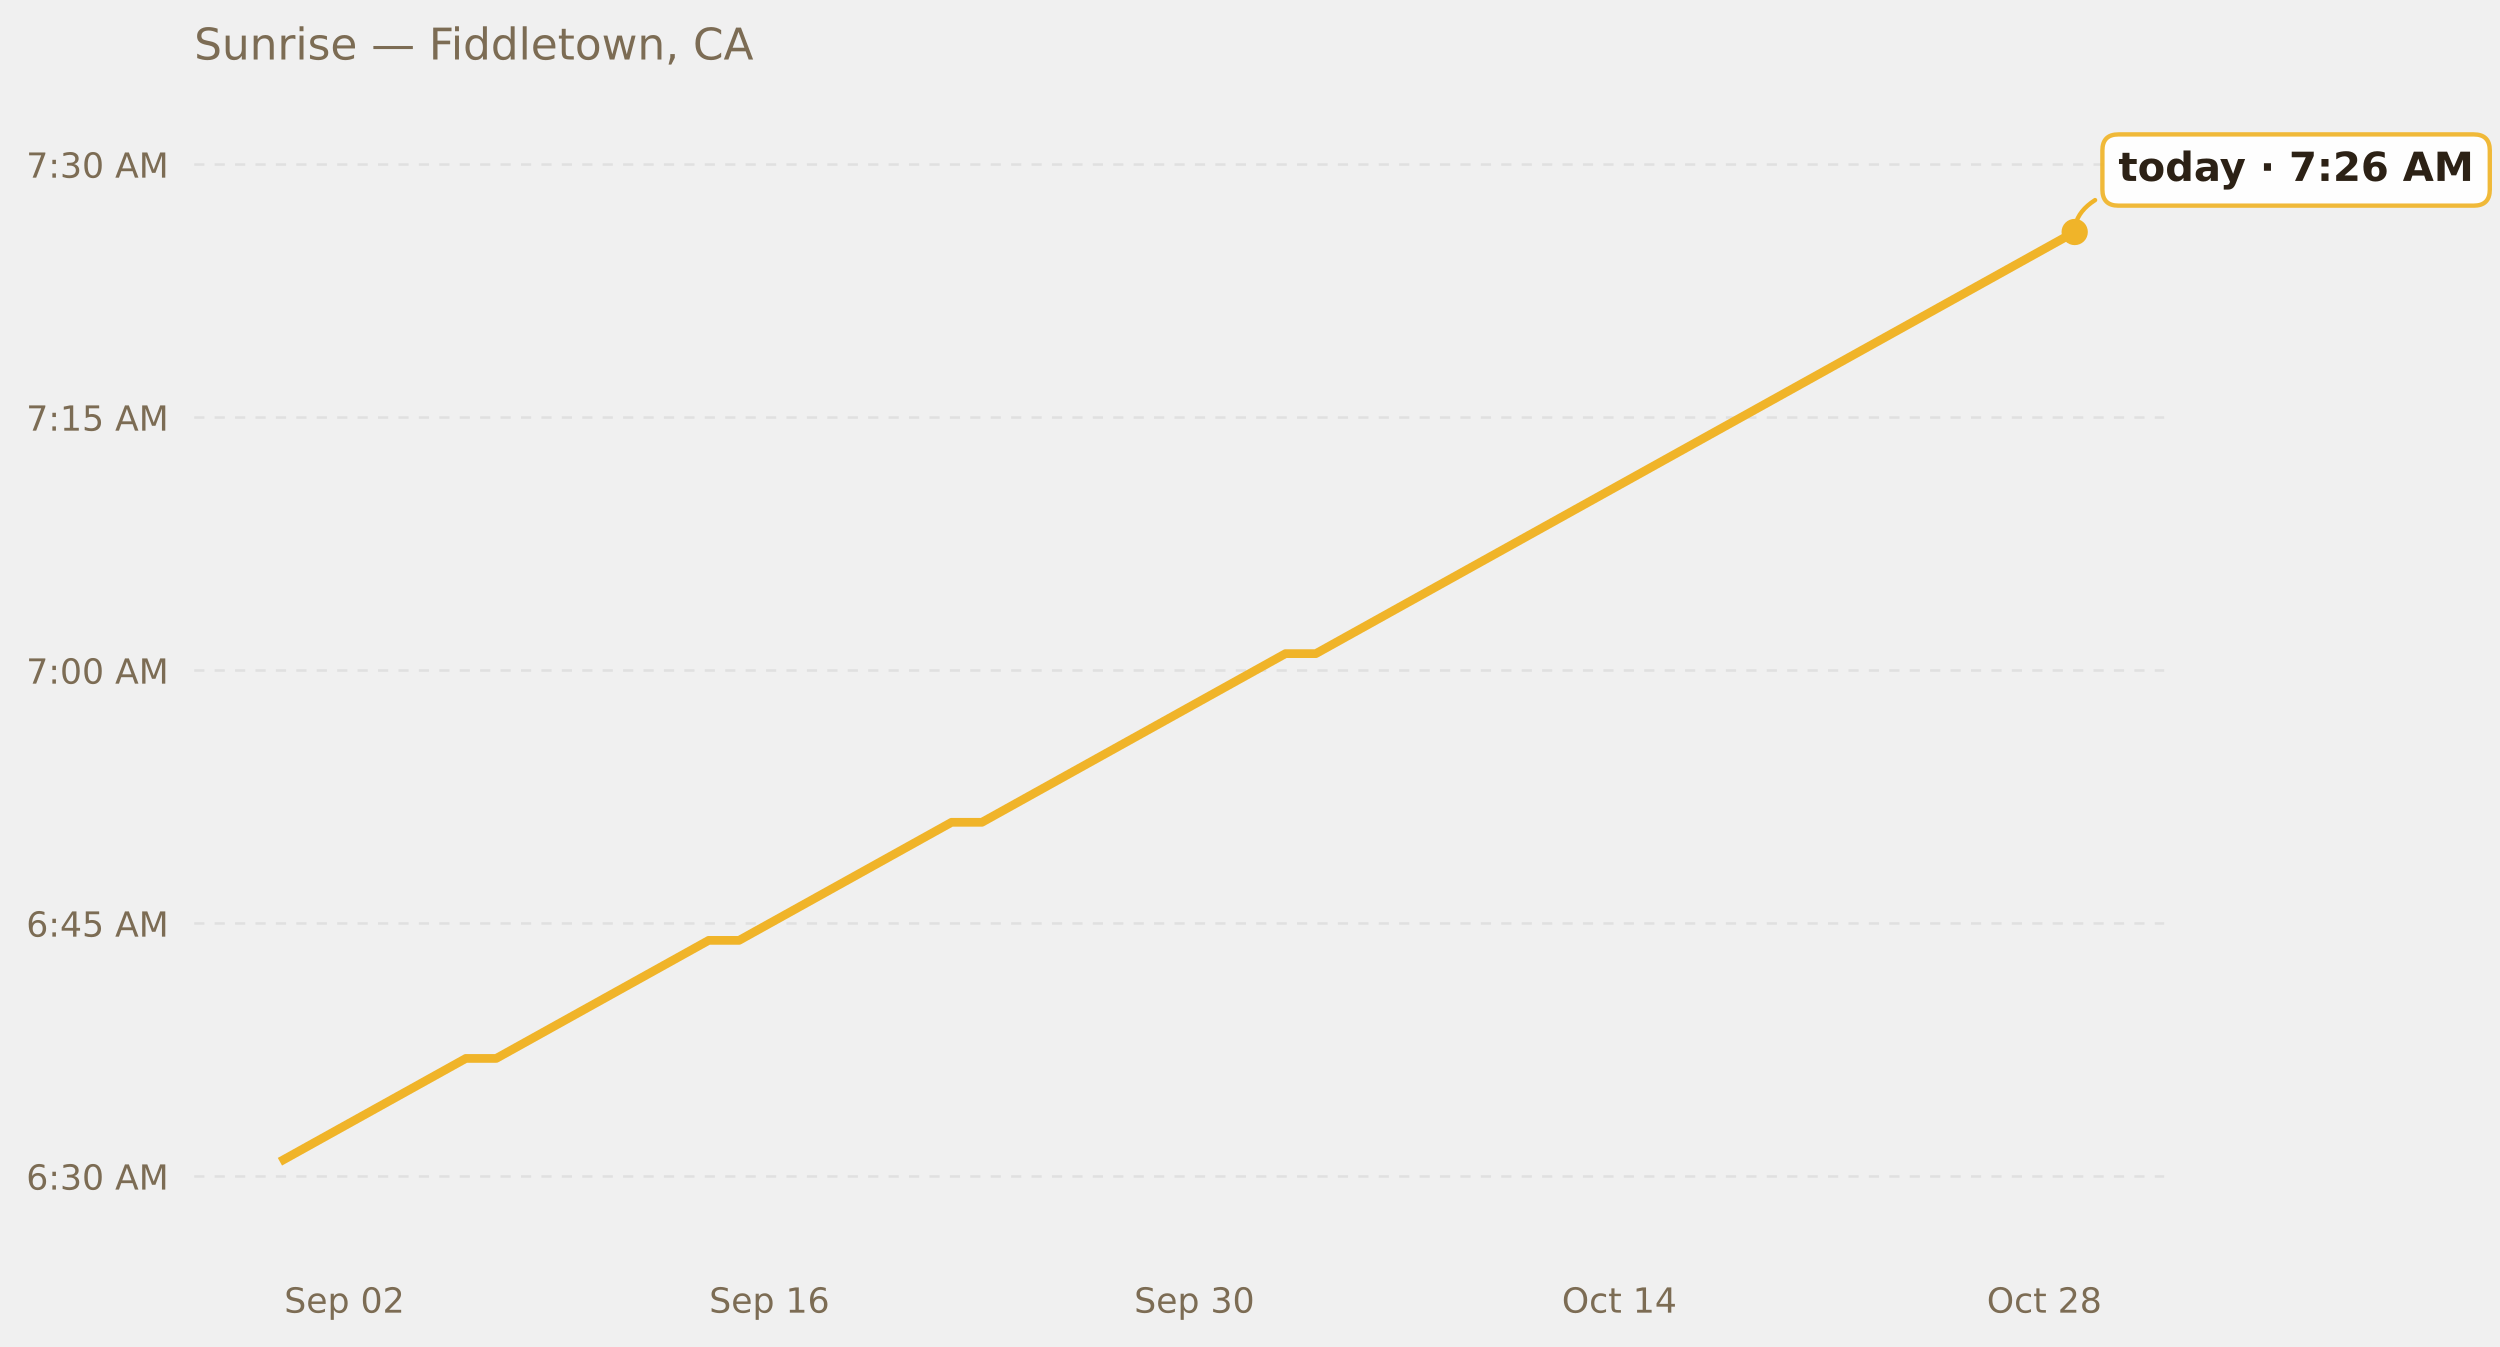
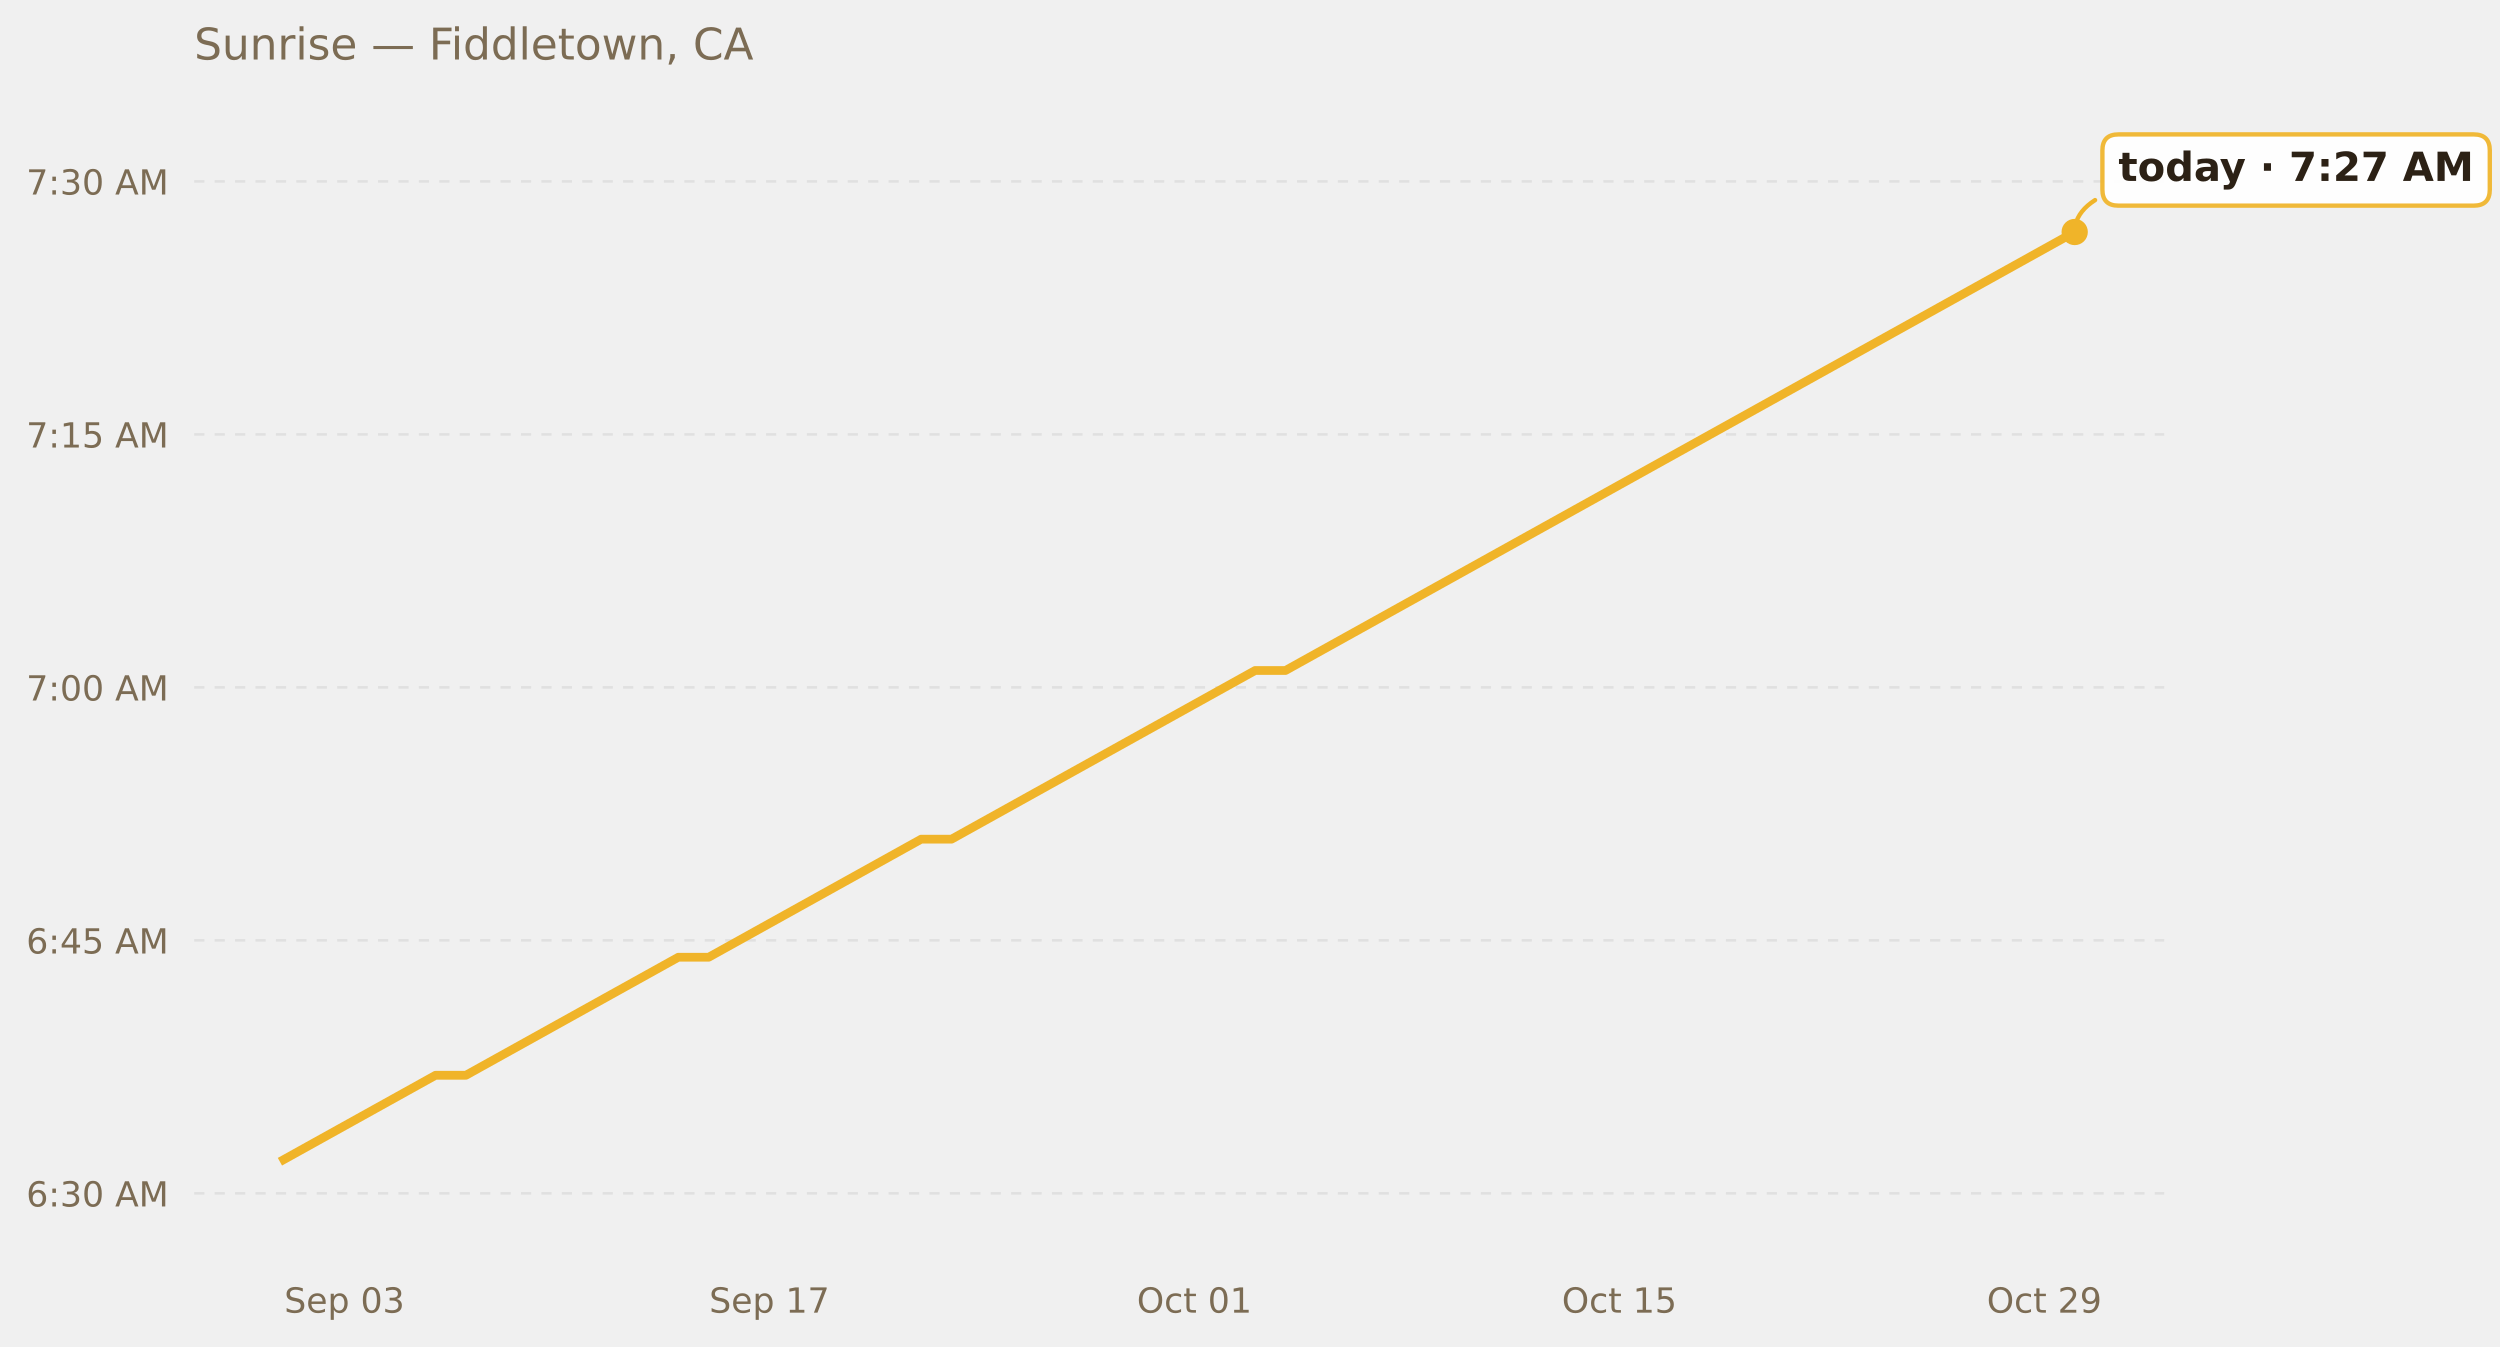
<svg xmlns="http://www.w3.org/2000/svg" xmlns:xlink="http://www.w3.org/1999/xlink" width="685.516pt" height="369.112pt" viewBox="0 0 685.516 369.112" version="1.1">
  <defs>
    <style type="text/css">*{stroke-linejoin: round; stroke-linecap: butt}</style>
  </defs>
  <g id="figure_1">
    <g id="patch_1">
      <path d="M 0 369.112  L 685.516 369.112  L 685.516 0  L 0 0  L 0 369.112  z " style="fill: none; opacity: 0" />
    </g>
    <g id="axes_1">
      <g id="patch_2">
        <path d="M 53.248 345.718  L 593.447 345.718  L 593.447 30.318  L 53.248 30.318  L 53.248 345.718  z " style="fill: none" />
      </g>
      <g id="matplotlib.axis_1">
        <g id="xtick_1">
          <g id="text_1">
            <g style="fill: #7c6c54" transform="translate(77.94186 359.9366) scale(0.095 -0.095)">
              <defs>
                <path id="DejaVuSans-53" d="M 3425 4513  L 3425 3897  Q 3066 4069 2747 4153  Q 2428 4238 2131 4238  Q 1616 4238 1336 4038  Q 1056 3838 1056 3469  Q 1056 3159 1242 3001  Q 1428 2844 1947 2747  L 2328 2669  Q 3034 2534 3370 2195  Q 3706 1856 3706 1288  Q 3706 609 3251 259  Q 2797 -91 1919 -91  Q 1588 -91 1214 -16  Q 841 59 441 206  L 441 856  Q 825 641 1194 531  Q 1563 422 1919 422  Q 2459 422 2753 634  Q 3047 847 3047 1241  Q 3047 1584 2836 1778  Q 2625 1972 2144 2069  L 1759 2144  Q 1053 2284 737 2584  Q 422 2884 422 3419  Q 422 4038 858 4394  Q 1294 4750 2059 4750  Q 2388 4750 2728 4690  Q 3069 4631 3425 4513  z " transform="scale(0.015625)" />
                <path id="DejaVuSans-65" d="M 3597 1894  L 3597 1613  L 953 1613  Q 991 1019 1311 708  Q 1631 397 2203 397  Q 2534 397 2845 478  Q 3156 559 3463 722  L 3463 178  Q 3153 47 2828 -22  Q 2503 -91 2169 -91  Q 1331 -91 842 396  Q 353 884 353 1716  Q 353 2575 817 3079  Q 1281 3584 2069 3584  Q 2775 3584 3186 3129  Q 3597 2675 3597 1894  z M 3022 2063  Q 3016 2534 2758 2815  Q 2500 3097 2075 3097  Q 1594 3097 1305 2825  Q 1016 2553 972 2059  L 3022 2063  z " transform="scale(0.015625)" />
                <path id="DejaVuSans-70" d="M 1159 525  L 1159 -1331  L 581 -1331  L 581 3500  L 1159 3500  L 1159 2969  Q 1341 3281 1617 3432  Q 1894 3584 2278 3584  Q 2916 3584 3314 3078  Q 3713 2572 3713 1747  Q 3713 922 3314 415  Q 2916 -91 2278 -91  Q 1894 -91 1617 61  Q 1341 213 1159 525  z M 3116 1747  Q 3116 2381 2855 2742  Q 2594 3103 2138 3103  Q 1681 3103 1420 2742  Q 1159 2381 1159 1747  Q 1159 1113 1420 752  Q 1681 391 2138 391  Q 2594 391 2855 752  Q 3116 1113 3116 1747  z " transform="scale(0.015625)" />
                <path id="DejaVuSans-20" transform="scale(0.015625)" />
                <path id="DejaVuSans-30" d="M 2034 4250  Q 1547 4250 1301 3770  Q 1056 3291 1056 2328  Q 1056 1369 1301 889  Q 1547 409 2034 409  Q 2525 409 2770 889  Q 3016 1369 3016 2328  Q 3016 3291 2770 3770  Q 2525 4250 2034 4250  z M 2034 4750  Q 2819 4750 3233 4129  Q 3647 3509 3647 2328  Q 3647 1150 3233 529  Q 2819 -91 2034 -91  Q 1250 -91 836 529  Q 422 1150 422 2328  Q 422 3509 836 4129  Q 1250 4750 2034 4750  z " transform="scale(0.015625)" />
-                 <path id="DejaVuSans-32" d="M 1228 531  L 3431 531  L 3431 0  L 469 0  L 469 531  Q 828 903 1448 1529  Q 2069 2156 2228 2338  Q 2531 2678 2651 2914  Q 2772 3150 2772 3378  Q 2772 3750 2511 3984  Q 2250 4219 1831 4219  Q 1534 4219 1204 4116  Q 875 4013 500 3803  L 500 4441  Q 881 4594 1212 4672  Q 1544 4750 1819 4750  Q 2544 4750 2975 4387  Q 3406 4025 3406 3419  Q 3406 3131 3298 2873  Q 3191 2616 2906 2266  Q 2828 2175 2409 1742  Q 1991 1309 1228 531  z " transform="scale(0.015625)" />
+                 <path id="DejaVuSans-33" d="M 2597 2516  Q 3050 2419 3304 2112  Q 3559 1806 3559 1356  Q 3559 666 3084 287  Q 2609 -91 1734 -91  Q 1441 -91 1130 -33  Q 819 25 488 141  L 488 750  Q 750 597 1062 519  Q 1375 441 1716 441  Q 2309 441 2620 675  Q 2931 909 2931 1356  Q 2931 1769 2642 2001  Q 2353 2234 1838 2234  L 1294 2234  L 1294 2753  L 1863 2753  Q 2328 2753 2575 2939  Q 2822 3125 2822 3475  Q 2822 3834 2567 4026  Q 2313 4219 1838 4219  Q 1578 4219 1281 4162  Q 984 4106 628 3988  L 628 4550  Q 988 4650 1302 4700  Q 1616 4750 1894 4750  Q 2613 4750 3031 4423  Q 3450 4097 3450 3541  Q 3450 3153 3228 2886  Q 3006 2619 2597 2516  z " transform="scale(0.015625)" />
              </defs>
              <use xlink:href="#DejaVuSans-53" />
              <use xlink:href="#DejaVuSans-65" x="63.477" />
              <use xlink:href="#DejaVuSans-70" x="125" />
              <use xlink:href="#DejaVuSans-20" x="188.477" />
              <use xlink:href="#DejaVuSans-30" x="220.264" />
-               <use xlink:href="#DejaVuSans-32" x="283.887" />
+               <use xlink:href="#DejaVuSans-33" x="283.887" />
            </g>
          </g>
        </g>
        <g id="xtick_2">
          <g id="text_2">
            <g style="fill: #7c6c54" transform="translate(194.4717 359.9366) scale(0.095 -0.095)">
              <defs>
                <path id="DejaVuSans-31" d="M 794 531  L 1825 531  L 1825 4091  L 703 3866  L 703 4441  L 1819 4666  L 2450 4666  L 2450 531  L 3481 531  L 3481 0  L 794 0  L 794 531  z " transform="scale(0.015625)" />
-                 <path id="DejaVuSans-36" d="M 2113 2584  Q 1688 2584 1439 2293  Q 1191 2003 1191 1497  Q 1191 994 1439 701  Q 1688 409 2113 409  Q 2538 409 2786 701  Q 3034 994 3034 1497  Q 3034 2003 2786 2293  Q 2538 2584 2113 2584  z M 3366 4563  L 3366 3988  Q 3128 4100 2886 4159  Q 2644 4219 2406 4219  Q 1781 4219 1451 3797  Q 1122 3375 1075 2522  Q 1259 2794 1537 2939  Q 1816 3084 2150 3084  Q 2853 3084 3261 2657  Q 3669 2231 3669 1497  Q 3669 778 3244 343  Q 2819 -91 2113 -91  Q 1303 -91 875 529  Q 447 1150 447 2328  Q 447 3434 972 4092  Q 1497 4750 2381 4750  Q 2619 4750 2861 4703  Q 3103 4656 3366 4563  z " transform="scale(0.015625)" />
+                 <path id="DejaVuSans-37" d="M 525 4666  L 3525 4666  L 3525 4397  L 1831 0  L 1172 0  L 2766 4134  L 525 4134  L 525 4666  z " transform="scale(0.015625)" />
              </defs>
              <use xlink:href="#DejaVuSans-53" />
              <use xlink:href="#DejaVuSans-65" x="63.477" />
              <use xlink:href="#DejaVuSans-70" x="125" />
              <use xlink:href="#DejaVuSans-20" x="188.477" />
              <use xlink:href="#DejaVuSans-31" x="220.264" />
-               <use xlink:href="#DejaVuSans-36" x="283.887" />
+               <use xlink:href="#DejaVuSans-37" x="283.887" />
            </g>
          </g>
        </g>
        <g id="xtick_3">
          <g id="text_3">
-             <g style="fill: #7c6c54" transform="translate(311.0016 359.9366) scale(0.095 -0.095)">
-               <defs>
-                 <path id="DejaVuSans-33" d="M 2597 2516  Q 3050 2419 3304 2112  Q 3559 1806 3559 1356  Q 3559 666 3084 287  Q 2609 -91 1734 -91  Q 1441 -91 1130 -33  Q 819 25 488 141  L 488 750  Q 750 597 1062 519  Q 1375 441 1716 441  Q 2309 441 2620 675  Q 2931 909 2931 1356  Q 2931 1769 2642 2001  Q 2353 2234 1838 2234  L 1294 2234  L 1294 2753  L 1863 2753  Q 2328 2753 2575 2939  Q 2822 3125 2822 3475  Q 2822 3834 2567 4026  Q 2313 4219 1838 4219  Q 1578 4219 1281 4162  Q 984 4106 628 3988  L 628 4550  Q 988 4650 1302 4700  Q 1616 4750 1894 4750  Q 2613 4750 3031 4423  Q 3450 4097 3450 3541  Q 3450 3153 3228 2886  Q 3006 2619 2597 2516  z " transform="scale(0.015625)" />
-               </defs>
-               <use xlink:href="#DejaVuSans-53" />
-               <use xlink:href="#DejaVuSans-65" x="63.477" />
-               <use xlink:href="#DejaVuSans-70" x="125" />
-               <use xlink:href="#DejaVuSans-20" x="188.477" />
-               <use xlink:href="#DejaVuSans-33" x="220.264" />
-               <use xlink:href="#DejaVuSans-30" x="283.887" />
+             <g style="fill: #7c6c54" transform="translate(311.7423 359.9366) scale(0.095 -0.095)">
+               <defs>
+                 <path id="DejaVuSans-4f" d="M 2522 4238  Q 1834 4238 1429 3725  Q 1025 3213 1025 2328  Q 1025 1447 1429 934  Q 1834 422 2522 422  Q 3209 422 3611 934  Q 4013 1447 4013 2328  Q 4013 3213 3611 3725  Q 3209 4238 2522 4238  z M 2522 4750  Q 3503 4750 4090 4092  Q 4678 3434 4678 2328  Q 4678 1225 4090 567  Q 3503 -91 2522 -91  Q 1538 -91 948 565  Q 359 1222 359 2328  Q 359 3434 948 4092  Q 1538 4750 2522 4750  z " transform="scale(0.015625)" />
+                 <path id="DejaVuSans-63" d="M 3122 3366  L 3122 2828  Q 2878 2963 2633 3030  Q 2388 3097 2138 3097  Q 1578 3097 1268 2742  Q 959 2388 959 1747  Q 959 1106 1268 751  Q 1578 397 2138 397  Q 2388 397 2633 464  Q 2878 531 3122 666  L 3122 134  Q 2881 22 2623 -34  Q 2366 -91 2075 -91  Q 1284 -91 818 406  Q 353 903 353 1747  Q 353 2603 823 3093  Q 1294 3584 2113 3584  Q 2378 3584 2631 3529  Q 2884 3475 3122 3366  z " transform="scale(0.015625)" />
+                 <path id="DejaVuSans-74" d="M 1172 4494  L 1172 3500  L 2356 3500  L 2356 3053  L 1172 3053  L 1172 1153  Q 1172 725 1289 603  Q 1406 481 1766 481  L 2356 481  L 2356 0  L 1766 0  Q 1100 0 847 248  Q 594 497 594 1153  L 594 3053  L 172 3053  L 172 3500  L 594 3500  L 594 4494  L 1172 4494  z " transform="scale(0.015625)" />
+               </defs>
+               <use xlink:href="#DejaVuSans-4f" />
+               <use xlink:href="#DejaVuSans-63" x="78.711" />
+               <use xlink:href="#DejaVuSans-74" x="133.691" />
+               <use xlink:href="#DejaVuSans-20" x="172.9" />
+               <use xlink:href="#DejaVuSans-30" x="204.688" />
+               <use xlink:href="#DejaVuSans-31" x="268.311" />
            </g>
          </g>
        </g>
        <g id="xtick_4">
          <g id="text_4">
            <g style="fill: #7c6c54" transform="translate(428.2721 359.9366) scale(0.095 -0.095)">
              <defs>
-                 <path id="DejaVuSans-4f" d="M 2522 4238  Q 1834 4238 1429 3725  Q 1025 3213 1025 2328  Q 1025 1447 1429 934  Q 1834 422 2522 422  Q 3209 422 3611 934  Q 4013 1447 4013 2328  Q 4013 3213 3611 3725  Q 3209 4238 2522 4238  z M 2522 4750  Q 3503 4750 4090 4092  Q 4678 3434 4678 2328  Q 4678 1225 4090 567  Q 3503 -91 2522 -91  Q 1538 -91 948 565  Q 359 1222 359 2328  Q 359 3434 948 4092  Q 1538 4750 2522 4750  z " transform="scale(0.015625)" />
-                 <path id="DejaVuSans-63" d="M 3122 3366  L 3122 2828  Q 2878 2963 2633 3030  Q 2388 3097 2138 3097  Q 1578 3097 1268 2742  Q 959 2388 959 1747  Q 959 1106 1268 751  Q 1578 397 2138 397  Q 2388 397 2633 464  Q 2878 531 3122 666  L 3122 134  Q 2881 22 2623 -34  Q 2366 -91 2075 -91  Q 1284 -91 818 406  Q 353 903 353 1747  Q 353 2603 823 3093  Q 1294 3584 2113 3584  Q 2378 3584 2631 3529  Q 2884 3475 3122 3366  z " transform="scale(0.015625)" />
-                 <path id="DejaVuSans-74" d="M 1172 4494  L 1172 3500  L 2356 3500  L 2356 3053  L 1172 3053  L 1172 1153  Q 1172 725 1289 603  Q 1406 481 1766 481  L 2356 481  L 2356 0  L 1766 0  Q 1100 0 847 248  Q 594 497 594 1153  L 594 3053  L 172 3053  L 172 3500  L 594 3500  L 594 4494  L 1172 4494  z " transform="scale(0.015625)" />
-                 <path id="DejaVuSans-34" d="M 2419 4116  L 825 1625  L 2419 1625  L 2419 4116  z M 2253 4666  L 3047 4666  L 3047 1625  L 3713 1625  L 3713 1100  L 3047 1100  L 3047 0  L 2419 0  L 2419 1100  L 313 1100  L 313 1709  L 2253 4666  z " transform="scale(0.015625)" />
+                 <path id="DejaVuSans-35" d="M 691 4666  L 3169 4666  L 3169 4134  L 1269 4134  L 1269 2991  Q 1406 3038 1543 3061  Q 1681 3084 1819 3084  Q 2600 3084 3056 2656  Q 3513 2228 3513 1497  Q 3513 744 3044 326  Q 2575 -91 1722 -91  Q 1428 -91 1123 -41  Q 819 9 494 109  L 494 744  Q 775 591 1075 516  Q 1375 441 1709 441  Q 2250 441 2565 725  Q 2881 1009 2881 1497  Q 2881 1984 2565 2268  Q 2250 2553 1709 2553  Q 1456 2553 1204 2497  Q 953 2441 691 2322  L 691 4666  z " transform="scale(0.015625)" />
              </defs>
              <use xlink:href="#DejaVuSans-4f" />
              <use xlink:href="#DejaVuSans-63" x="78.711" />
              <use xlink:href="#DejaVuSans-74" x="133.691" />
              <use xlink:href="#DejaVuSans-20" x="172.9" />
              <use xlink:href="#DejaVuSans-31" x="204.688" />
-               <use xlink:href="#DejaVuSans-34" x="268.311" />
+               <use xlink:href="#DejaVuSans-35" x="268.311" />
            </g>
          </g>
        </g>
        <g id="xtick_5">
          <g id="text_5">
            <g style="fill: #7c6c54" transform="translate(544.802 359.9366) scale(0.095 -0.095)">
              <defs>
-                 <path id="DejaVuSans-38" d="M 2034 2216  Q 1584 2216 1326 1975  Q 1069 1734 1069 1313  Q 1069 891 1326 650  Q 1584 409 2034 409  Q 2484 409 2743 651  Q 3003 894 3003 1313  Q 3003 1734 2745 1975  Q 2488 2216 2034 2216  z M 1403 2484  Q 997 2584 770 2862  Q 544 3141 544 3541  Q 544 4100 942 4425  Q 1341 4750 2034 4750  Q 2731 4750 3128 4425  Q 3525 4100 3525 3541  Q 3525 3141 3298 2862  Q 3072 2584 2669 2484  Q 3125 2378 3379 2068  Q 3634 1759 3634 1313  Q 3634 634 3220 271  Q 2806 -91 2034 -91  Q 1263 -91 848 271  Q 434 634 434 1313  Q 434 1759 690 2068  Q 947 2378 1403 2484  z M 1172 3481  Q 1172 3119 1398 2916  Q 1625 2713 2034 2713  Q 2441 2713 2670 2916  Q 2900 3119 2900 3481  Q 2900 3844 2670 4047  Q 2441 4250 2034 4250  Q 1625 4250 1398 4047  Q 1172 3844 1172 3481  z " transform="scale(0.015625)" />
+                 <path id="DejaVuSans-32" d="M 1228 531  L 3431 531  L 3431 0  L 469 0  L 469 531  Q 828 903 1448 1529  Q 2069 2156 2228 2338  Q 2531 2678 2651 2914  Q 2772 3150 2772 3378  Q 2772 3750 2511 3984  Q 2250 4219 1831 4219  Q 1534 4219 1204 4116  Q 875 4013 500 3803  L 500 4441  Q 881 4594 1212 4672  Q 1544 4750 1819 4750  Q 2544 4750 2975 4387  Q 3406 4025 3406 3419  Q 3406 3131 3298 2873  Q 3191 2616 2906 2266  Q 2828 2175 2409 1742  Q 1991 1309 1228 531  z " transform="scale(0.015625)" />
+                 <path id="DejaVuSans-39" d="M 703 97  L 703 672  Q 941 559 1184 500  Q 1428 441 1663 441  Q 2288 441 2617 861  Q 2947 1281 2994 2138  Q 2813 1869 2534 1725  Q 2256 1581 1919 1581  Q 1219 1581 811 2004  Q 403 2428 403 3163  Q 403 3881 828 4315  Q 1253 4750 1959 4750  Q 2769 4750 3195 4129  Q 3622 3509 3622 2328  Q 3622 1225 3098 567  Q 2575 -91 1691 -91  Q 1453 -91 1209 -44  Q 966 3 703 97  z M 1959 2075  Q 2384 2075 2632 2365  Q 2881 2656 2881 3163  Q 2881 3666 2632 3958  Q 2384 4250 1959 4250  Q 1534 4250 1286 3958  Q 1038 3666 1038 3163  Q 1038 2656 1286 2365  Q 1534 2075 1959 2075  z " transform="scale(0.015625)" />
              </defs>
              <use xlink:href="#DejaVuSans-4f" />
              <use xlink:href="#DejaVuSans-63" x="78.711" />
              <use xlink:href="#DejaVuSans-74" x="133.691" />
              <use xlink:href="#DejaVuSans-20" x="172.9" />
              <use xlink:href="#DejaVuSans-32" x="204.688" />
-               <use xlink:href="#DejaVuSans-38" x="268.311" />
+               <use xlink:href="#DejaVuSans-39" x="268.311" />
            </g>
          </g>
        </g>
      </g>
      <g id="matplotlib.axis_2">
        <g id="ytick_1">
          <g id="line2d_1">
-             <path d="M 53.248 322.595  L 593.447 322.595  " clip-path="url(#p6c0b7ee175)" style="fill: none; stroke-dasharray: 2.8,2.8; stroke-dashoffset: 0; stroke: #e0e0e0; stroke-width: 0.7" />
+             <path d="M 53.248 327.22  L 593.447 327.22  " clip-path="url(#pbac8685ba9)" style="fill: none; stroke-dasharray: 2.8,2.8; stroke-dashoffset: 0; stroke: #e0e0e0; stroke-width: 0.7" />
          </g>
          <g id="text_6">
-             <g style="fill: #7c6c54" transform="translate(7.2 326.2042) scale(0.095 -0.095)">
-               <defs>
+             <g style="fill: #7c6c54" transform="translate(7.2 330.8288) scale(0.095 -0.095)">
+               <defs>
+                 <path id="DejaVuSans-36" d="M 2113 2584  Q 1688 2584 1439 2293  Q 1191 2003 1191 1497  Q 1191 994 1439 701  Q 1688 409 2113 409  Q 2538 409 2786 701  Q 3034 994 3034 1497  Q 3034 2003 2786 2293  Q 2538 2584 2113 2584  z M 3366 4563  L 3366 3988  Q 3128 4100 2886 4159  Q 2644 4219 2406 4219  Q 1781 4219 1451 3797  Q 1122 3375 1075 2522  Q 1259 2794 1537 2939  Q 1816 3084 2150 3084  Q 2853 3084 3261 2657  Q 3669 2231 3669 1497  Q 3669 778 3244 343  Q 2819 -91 2113 -91  Q 1303 -91 875 529  Q 447 1150 447 2328  Q 447 3434 972 4092  Q 1497 4750 2381 4750  Q 2619 4750 2861 4703  Q 3103 4656 3366 4563  z " transform="scale(0.015625)" />
                <path id="DejaVuSans-3a" d="M 750 794  L 1409 794  L 1409 0  L 750 0  L 750 794  z M 750 3309  L 1409 3309  L 1409 2516  L 750 2516  L 750 3309  z " transform="scale(0.015625)" />
                <path id="DejaVuSans-41" d="M 2188 4044  L 1331 1722  L 3047 1722  L 2188 4044  z M 1831 4666  L 2547 4666  L 4325 0  L 3669 0  L 3244 1197  L 1141 1197  L 716 0  L 50 0  L 1831 4666  z " transform="scale(0.015625)" />
                <path id="DejaVuSans-4d" d="M 628 4666  L 1569 4666  L 2759 1491  L 3956 4666  L 4897 4666  L 4897 0  L 4281 0  L 4281 4097  L 3078 897  L 2444 897  L 1241 4097  L 1241 0  L 628 0  L 628 4666  z " transform="scale(0.015625)" />
              </defs>
              <use xlink:href="#DejaVuSans-36" />
              <use xlink:href="#DejaVuSans-3a" x="63.623" />
              <use xlink:href="#DejaVuSans-33" x="97.314" />
              <use xlink:href="#DejaVuSans-30" x="160.938" />
              <use xlink:href="#DejaVuSans-20" x="224.561" />
              <use xlink:href="#DejaVuSans-41" x="256.348" />
              <use xlink:href="#DejaVuSans-4d" x="324.756" />
            </g>
          </g>
        </g>
        <g id="ytick_2">
          <g id="line2d_2">
-             <path d="M 53.248 253.225  L 593.447 253.225  " clip-path="url(#p6c0b7ee175)" style="fill: none; stroke-dasharray: 2.8,2.8; stroke-dashoffset: 0; stroke: #e0e0e0; stroke-width: 0.7" />
+             <path d="M 53.248 257.85  L 593.447 257.85  " clip-path="url(#pbac8685ba9)" style="fill: none; stroke-dasharray: 2.8,2.8; stroke-dashoffset: 0; stroke: #e0e0e0; stroke-width: 0.7" />
          </g>
          <g id="text_7">
-             <g style="fill: #7c6c54" transform="translate(7.2 256.8347) scale(0.095 -0.095)">
-               <defs>
-                 <path id="DejaVuSans-35" d="M 691 4666  L 3169 4666  L 3169 4134  L 1269 4134  L 1269 2991  Q 1406 3038 1543 3061  Q 1681 3084 1819 3084  Q 2600 3084 3056 2656  Q 3513 2228 3513 1497  Q 3513 744 3044 326  Q 2575 -91 1722 -91  Q 1428 -91 1123 -41  Q 819 9 494 109  L 494 744  Q 775 591 1075 516  Q 1375 441 1709 441  Q 2250 441 2565 725  Q 2881 1009 2881 1497  Q 2881 1984 2565 2268  Q 2250 2553 1709 2553  Q 1456 2553 1204 2497  Q 953 2441 691 2322  L 691 4666  z " transform="scale(0.015625)" />
+             <g style="fill: #7c6c54" transform="translate(7.2 261.4593) scale(0.095 -0.095)">
+               <defs>
+                 <path id="DejaVuSans-34" d="M 2419 4116  L 825 1625  L 2419 1625  L 2419 4116  z M 2253 4666  L 3047 4666  L 3047 1625  L 3713 1625  L 3713 1100  L 3047 1100  L 3047 0  L 2419 0  L 2419 1100  L 313 1100  L 313 1709  L 2253 4666  z " transform="scale(0.015625)" />
              </defs>
              <use xlink:href="#DejaVuSans-36" />
              <use xlink:href="#DejaVuSans-3a" x="63.623" />
              <use xlink:href="#DejaVuSans-34" x="97.314" />
              <use xlink:href="#DejaVuSans-35" x="160.938" />
              <use xlink:href="#DejaVuSans-20" x="224.561" />
              <use xlink:href="#DejaVuSans-41" x="256.348" />
              <use xlink:href="#DejaVuSans-4d" x="324.756" />
            </g>
          </g>
        </g>
        <g id="ytick_3">
          <g id="line2d_3">
-             <path d="M 53.248 183.856  L 593.447 183.856  " clip-path="url(#p6c0b7ee175)" style="fill: none; stroke-dasharray: 2.8,2.8; stroke-dashoffset: 0; stroke: #e0e0e0; stroke-width: 0.7" />
+             <path d="M 53.248 188.481  L 593.447 188.481  " clip-path="url(#pbac8685ba9)" style="fill: none; stroke-dasharray: 2.8,2.8; stroke-dashoffset: 0; stroke: #e0e0e0; stroke-width: 0.7" />
          </g>
          <g id="text_8">
-             <g style="fill: #7c6c54" transform="translate(7.2 187.4652) scale(0.095 -0.095)">
-               <defs>
-                 <path id="DejaVuSans-37" d="M 525 4666  L 3525 4666  L 3525 4397  L 1831 0  L 1172 0  L 2766 4134  L 525 4134  L 525 4666  z " transform="scale(0.015625)" />
-               </defs>
+             <g style="fill: #7c6c54" transform="translate(7.2 192.0898) scale(0.095 -0.095)">
              <use xlink:href="#DejaVuSans-37" />
              <use xlink:href="#DejaVuSans-3a" x="63.623" />
              <use xlink:href="#DejaVuSans-30" x="97.314" />
              <use xlink:href="#DejaVuSans-30" x="160.938" />
              <use xlink:href="#DejaVuSans-20" x="224.561" />
              <use xlink:href="#DejaVuSans-41" x="256.348" />
              <use xlink:href="#DejaVuSans-4d" x="324.756" />
            </g>
          </g>
        </g>
        <g id="ytick_4">
          <g id="line2d_4">
-             <path d="M 53.248 114.486  L 593.447 114.486  " clip-path="url(#p6c0b7ee175)" style="fill: none; stroke-dasharray: 2.8,2.8; stroke-dashoffset: 0; stroke: #e0e0e0; stroke-width: 0.7" />
+             <path d="M 53.248 119.111  L 593.447 119.111  " clip-path="url(#pbac8685ba9)" style="fill: none; stroke-dasharray: 2.8,2.8; stroke-dashoffset: 0; stroke: #e0e0e0; stroke-width: 0.7" />
          </g>
          <g id="text_9">
-             <g style="fill: #7c6c54" transform="translate(7.2 118.0957) scale(0.095 -0.095)">
+             <g style="fill: #7c6c54" transform="translate(7.2 122.7203) scale(0.095 -0.095)">
              <use xlink:href="#DejaVuSans-37" />
              <use xlink:href="#DejaVuSans-3a" x="63.623" />
              <use xlink:href="#DejaVuSans-31" x="97.314" />
              <use xlink:href="#DejaVuSans-35" x="160.938" />
              <use xlink:href="#DejaVuSans-20" x="224.561" />
              <use xlink:href="#DejaVuSans-41" x="256.348" />
              <use xlink:href="#DejaVuSans-4d" x="324.756" />
            </g>
          </g>
        </g>
        <g id="ytick_5">
          <g id="line2d_5">
-             <path d="M 53.248 45.117  L 593.447 45.117  " clip-path="url(#p6c0b7ee175)" style="fill: none; stroke-dasharray: 2.8,2.8; stroke-dashoffset: 0; stroke: #e0e0e0; stroke-width: 0.7" />
+             <path d="M 53.248 49.742  L 593.447 49.742  " clip-path="url(#pbac8685ba9)" style="fill: none; stroke-dasharray: 2.8,2.8; stroke-dashoffset: 0; stroke: #e0e0e0; stroke-width: 0.7" />
          </g>
          <g id="text_10">
-             <g style="fill: #7c6c54" transform="translate(7.2 48.72621) scale(0.095 -0.095)">
+             <g style="fill: #7c6c54" transform="translate(7.2 53.35084) scale(0.095 -0.095)">
              <use xlink:href="#DejaVuSans-37" />
              <use xlink:href="#DejaVuSans-3a" x="63.623" />
              <use xlink:href="#DejaVuSans-33" x="97.314" />
              <use xlink:href="#DejaVuSans-30" x="160.938" />
              <use xlink:href="#DejaVuSans-20" x="224.561" />
              <use xlink:href="#DejaVuSans-41" x="256.348" />
              <use xlink:href="#DejaVuSans-4d" x="324.756" />
            </g>
          </g>
        </g>
      </g>
      <g id="line2d_6">
-         <path d="M 77.802 317.97  L 86.126 313.346  L 94.45 308.721  L 102.773 304.096  L 111.097 299.472  L 119.42 294.847  L 127.744 290.223  L 136.067 290.223  L 144.391 285.598  L 152.715 280.973  L 161.038 276.349  L 169.362 271.724  L 177.685 267.099  L 186.009 262.475  L 194.332 257.85  L 202.656 257.85  L 210.979 253.225  L 219.303 248.601  L 227.627 243.976  L 235.95 239.352  L 244.274 234.727  L 252.597 230.102  L 260.921 225.478  L 269.244 225.478  L 277.568 220.853  L 285.891 216.228  L 294.215 211.604  L 302.539 206.979  L 310.862 202.354  L 319.186 197.73  L 327.509 193.105  L 335.833 188.481  L 344.156 183.856  L 352.48 179.231  L 360.804 179.231  L 369.127 174.607  L 377.451 169.982  L 385.774 165.357  L 394.098 160.733  L 402.421 156.108  L 410.745 151.484  L 419.068 146.859  L 427.392 142.234  L 435.716 137.61  L 444.039 132.985  L 452.363 128.36  L 460.686 123.736  L 469.01 119.111  L 477.333 114.486  L 485.657 109.862  L 493.981 105.237  L 502.304 100.613  L 510.628 95.988  L 518.951 91.363  L 527.275 86.739  L 535.598 82.114  L 543.922 77.489  L 552.245 72.865  L 560.569 68.24  L 568.893 63.615  " clip-path="url(#p6c0b7ee175)" style="fill: none; stroke: #f0b429; stroke-width: 2.4; stroke-linecap: square" />
+         <path d="M 77.802 317.97  L 86.126 313.346  L 94.45 308.721  L 102.773 304.096  L 111.097 299.472  L 119.42 294.847  L 127.744 294.847  L 136.067 290.223  L 144.391 285.598  L 152.715 280.973  L 161.038 276.349  L 169.362 271.724  L 177.685 267.099  L 186.009 262.475  L 194.332 262.475  L 202.656 257.85  L 210.979 253.225  L 219.303 248.601  L 227.627 243.976  L 235.95 239.352  L 244.274 234.727  L 252.597 230.102  L 260.921 230.102  L 269.244 225.478  L 277.568 220.853  L 285.891 216.228  L 294.215 211.604  L 302.539 206.979  L 310.862 202.354  L 319.186 197.73  L 327.509 193.105  L 335.833 188.481  L 344.156 183.856  L 352.48 183.856  L 360.804 179.231  L 369.127 174.607  L 377.451 169.982  L 385.774 165.357  L 394.098 160.733  L 402.421 156.108  L 410.745 151.484  L 419.068 146.859  L 427.392 142.234  L 435.716 137.61  L 444.039 132.985  L 452.363 128.36  L 460.686 123.736  L 469.01 119.111  L 477.333 114.486  L 485.657 109.862  L 493.981 105.237  L 502.304 100.613  L 510.628 95.988  L 518.951 91.363  L 527.275 86.739  L 535.598 82.114  L 543.922 77.489  L 552.245 72.865  L 560.569 68.24  L 568.893 63.615  " clip-path="url(#pbac8685ba9)" style="fill: none; stroke: #f0b429; stroke-width: 2.4; stroke-linecap: square" />
      </g>
      <g id="patch_3">
        <path d="M 574.481 54.869  Q 570.003 57.746 569.113 61.628  " style="fill: none; stroke: #f0b429; stroke-width: 1.2; stroke-linecap: round" />
      </g>
      <g id="text_11">
        <g id="patch_4">
          <path d="M 580.893 56.389  L 678.316 56.389  Q 682.716 56.389 682.716 51.989  L 682.716 41.257  Q 682.716 36.857 678.316 36.857  L 580.893 36.857  Q 576.493 36.857 576.493 41.257  L 576.493 51.989  Q 576.493 56.389 580.893 56.389  z " style="fill: #ffffff; opacity: 0.92; stroke: #f0b429; stroke-width: 1.2; stroke-linejoin: miter" />
        </g>
        <g style="fill: #2c2115" transform="translate(580.8926 49.61549) scale(0.11 -0.11)">
          <defs>
            <path id="DejaVuSans-Bold-74" d="M 1759 4494  L 1759 3500  L 2913 3500  L 2913 2700  L 1759 2700  L 1759 1216  Q 1759 972 1856 886  Q 1953 800 2241 800  L 2816 800  L 2816 0  L 1856 0  Q 1194 0 917 276  Q 641 553 641 1216  L 641 2700  L 84 2700  L 84 3500  L 641 3500  L 641 4494  L 1759 4494  z " transform="scale(0.015625)" />
            <path id="DejaVuSans-Bold-6f" d="M 2203 2784  Q 1831 2784 1636 2517  Q 1441 2250 1441 1747  Q 1441 1244 1636 976  Q 1831 709 2203 709  Q 2569 709 2762 976  Q 2956 1244 2956 1747  Q 2956 2250 2762 2517  Q 2569 2784 2203 2784  z M 2203 3584  Q 3106 3584 3614 3096  Q 4122 2609 4122 1747  Q 4122 884 3614 396  Q 3106 -91 2203 -91  Q 1297 -91 786 396  Q 275 884 275 1747  Q 275 2609 786 3096  Q 1297 3584 2203 3584  z " transform="scale(0.015625)" />
            <path id="DejaVuSans-Bold-64" d="M 2919 2988  L 2919 4863  L 4044 4863  L 4044 0  L 2919 0  L 2919 506  Q 2688 197 2409 53  Q 2131 -91 1766 -91  Q 1119 -91 703 423  Q 288 938 288 1747  Q 288 2556 703 3070  Q 1119 3584 1766 3584  Q 2128 3584 2408 3439  Q 2688 3294 2919 2988  z M 2181 722  Q 2541 722 2730 984  Q 2919 1247 2919 1747  Q 2919 2247 2730 2509  Q 2541 2772 2181 2772  Q 1825 2772 1636 2509  Q 1447 2247 1447 1747  Q 1447 1247 1636 984  Q 1825 722 2181 722  z " transform="scale(0.015625)" />
            <path id="DejaVuSans-Bold-61" d="M 2106 1575  Q 1756 1575 1579 1456  Q 1403 1338 1403 1106  Q 1403 894 1545 773  Q 1688 653 1941 653  Q 2256 653 2472 879  Q 2688 1106 2688 1447  L 2688 1575  L 2106 1575  z M 3816 1997  L 3816 0  L 2688 0  L 2688 519  Q 2463 200 2181 54  Q 1900 -91 1497 -91  Q 953 -91 614 226  Q 275 544 275 1050  Q 275 1666 698 1953  Q 1122 2241 2028 2241  L 2688 2241  L 2688 2328  Q 2688 2594 2478 2717  Q 2269 2841 1825 2841  Q 1466 2841 1156 2769  Q 847 2697 581 2553  L 581 3406  Q 941 3494 1303 3539  Q 1666 3584 2028 3584  Q 2975 3584 3395 3211  Q 3816 2838 3816 1997  z " transform="scale(0.015625)" />
            <path id="DejaVuSans-Bold-79" d="M 78 3500  L 1197 3500  L 2138 1125  L 2938 3500  L 4056 3500  L 2584 -331  Q 2363 -916 2067 -1148  Q 1772 -1381 1288 -1381  L 641 -1381  L 641 -647  L 991 -647  Q 1275 -647 1404 -556  Q 1534 -466 1606 -231  L 1638 -134  L 78 3500  z " transform="scale(0.015625)" />
            <path id="DejaVuSans-Bold-20" transform="scale(0.015625)" />
            <path id="DejaVuSans-Bold-b7" d="M 653 2828  L 1778 2828  L 1778 1619  L 653 1619  L 653 2828  z " transform="scale(0.015625)" />
            <path id="DejaVuSans-Bold-37" d="M 428 4666  L 3944 4666  L 3944 3988  L 2125 0  L 953 0  L 2675 3781  L 428 3781  L 428 4666  z " transform="scale(0.015625)" />
            <path id="DejaVuSans-Bold-3a" d="M 716 3500  L 1844 3500  L 1844 2291  L 716 2291  L 716 3500  z M 716 1209  L 1844 1209  L 1844 0  L 716 0  L 716 1209  z " transform="scale(0.015625)" />
            <path id="DejaVuSans-Bold-32" d="M 1844 884  L 3897 884  L 3897 0  L 506 0  L 506 884  L 2209 2388  Q 2438 2594 2547 2791  Q 2656 2988 2656 3200  Q 2656 3528 2436 3728  Q 2216 3928 1850 3928  Q 1569 3928 1234 3808  Q 900 3688 519 3450  L 519 4475  Q 925 4609 1322 4679  Q 1719 4750 2100 4750  Q 2938 4750 3402 4381  Q 3866 4013 3866 3353  Q 3866 2972 3669 2642  Q 3472 2313 2841 1759  L 1844 884  z " transform="scale(0.015625)" />
-             <path id="DejaVuSans-Bold-36" d="M 2316 2303  Q 2000 2303 1842 2098  Q 1684 1894 1684 1484  Q 1684 1075 1842 870  Q 2000 666 2316 666  Q 2634 666 2792 870  Q 2950 1075 2950 1484  Q 2950 1894 2792 2098  Q 2634 2303 2316 2303  z M 3803 4544  L 3803 3681  Q 3506 3822 3243 3889  Q 2981 3956 2731 3956  Q 2194 3956 1894 3657  Q 1594 3359 1544 2772  Q 1750 2925 1990 3001  Q 2231 3078 2516 3078  Q 3231 3078 3670 2659  Q 4109 2241 4109 1563  Q 4109 813 3618 361  Q 3128 -91 2303 -91  Q 1394 -91 895 523  Q 397 1138 397 2266  Q 397 3422 980 4083  Q 1563 4744 2578 4744  Q 2900 4744 3203 4694  Q 3506 4644 3803 4544  z " transform="scale(0.015625)" />
            <path id="DejaVuSans-Bold-41" d="M 3419 850  L 1538 850  L 1241 0  L 31 0  L 1759 4666  L 3194 4666  L 4922 0  L 3713 0  L 3419 850  z M 1838 1716  L 3116 1716  L 2478 3572  L 1838 1716  z " transform="scale(0.015625)" />
            <path id="DejaVuSans-Bold-4d" d="M 588 4666  L 2119 4666  L 3181 2169  L 4250 4666  L 5778 4666  L 5778 0  L 4641 0  L 4641 3413  L 3566 897  L 2803 897  L 1728 3413  L 1728 0  L 588 0  L 588 4666  z " transform="scale(0.015625)" />
          </defs>
          <use xlink:href="#DejaVuSans-Bold-74" />
          <use xlink:href="#DejaVuSans-Bold-6f" x="47.803" />
          <use xlink:href="#DejaVuSans-Bold-64" x="116.504" />
          <use xlink:href="#DejaVuSans-Bold-61" x="188.086" />
          <use xlink:href="#DejaVuSans-Bold-79" x="252.441" />
          <use xlink:href="#DejaVuSans-Bold-20" x="317.627" />
          <use xlink:href="#DejaVuSans-Bold-b7" x="352.441" />
          <use xlink:href="#DejaVuSans-Bold-20" x="390.43" />
          <use xlink:href="#DejaVuSans-Bold-37" x="425.244" />
          <use xlink:href="#DejaVuSans-Bold-3a" x="494.824" />
          <use xlink:href="#DejaVuSans-Bold-32" x="534.814" />
-           <use xlink:href="#DejaVuSans-Bold-36" x="604.395" />
+           <use xlink:href="#DejaVuSans-Bold-37" x="604.395" />
          <use xlink:href="#DejaVuSans-Bold-20" x="673.975" />
          <use xlink:href="#DejaVuSans-Bold-41" x="708.789" />
          <use xlink:href="#DejaVuSans-Bold-4d" x="786.182" />
        </g>
      </g>
      <g id="text_12">
        <g style="fill: #7c6c54" transform="translate(53.24797 16.31812) scale(0.12 -0.12)">
          <defs>
            <path id="DejaVuSans-75" d="M 544 1381  L 544 3500  L 1119 3500  L 1119 1403  Q 1119 906 1312 657  Q 1506 409 1894 409  Q 2359 409 2629 706  Q 2900 1003 2900 1516  L 2900 3500  L 3475 3500  L 3475 0  L 2900 0  L 2900 538  Q 2691 219 2414 64  Q 2138 -91 1772 -91  Q 1169 -91 856 284  Q 544 659 544 1381  z M 1991 3584  L 1991 3584  z " transform="scale(0.015625)" />
            <path id="DejaVuSans-6e" d="M 3513 2113  L 3513 0  L 2938 0  L 2938 2094  Q 2938 2591 2744 2837  Q 2550 3084 2163 3084  Q 1697 3084 1428 2787  Q 1159 2491 1159 1978  L 1159 0  L 581 0  L 581 3500  L 1159 3500  L 1159 2956  Q 1366 3272 1645 3428  Q 1925 3584 2291 3584  Q 2894 3584 3203 3211  Q 3513 2838 3513 2113  z " transform="scale(0.015625)" />
            <path id="DejaVuSans-72" d="M 2631 2963  Q 2534 3019 2420 3045  Q 2306 3072 2169 3072  Q 1681 3072 1420 2755  Q 1159 2438 1159 1844  L 1159 0  L 581 0  L 581 3500  L 1159 3500  L 1159 2956  Q 1341 3275 1631 3429  Q 1922 3584 2338 3584  Q 2397 3584 2469 3576  Q 2541 3569 2628 3553  L 2631 2963  z " transform="scale(0.015625)" />
            <path id="DejaVuSans-69" d="M 603 3500  L 1178 3500  L 1178 0  L 603 0  L 603 3500  z M 603 4863  L 1178 4863  L 1178 4134  L 603 4134  L 603 4863  z " transform="scale(0.015625)" />
            <path id="DejaVuSans-73" d="M 2834 3397  L 2834 2853  Q 2591 2978 2328 3040  Q 2066 3103 1784 3103  Q 1356 3103 1142 2972  Q 928 2841 928 2578  Q 928 2378 1081 2264  Q 1234 2150 1697 2047  L 1894 2003  Q 2506 1872 2764 1633  Q 3022 1394 3022 966  Q 3022 478 2636 193  Q 2250 -91 1575 -91  Q 1294 -91 989 -36  Q 684 19 347 128  L 347 722  Q 666 556 975 473  Q 1284 391 1588 391  Q 1994 391 2212 530  Q 2431 669 2431 922  Q 2431 1156 2273 1281  Q 2116 1406 1581 1522  L 1381 1569  Q 847 1681 609 1914  Q 372 2147 372 2553  Q 372 3047 722 3315  Q 1072 3584 1716 3584  Q 2034 3584 2315 3537  Q 2597 3491 2834 3397  z " transform="scale(0.015625)" />
            <path id="DejaVuSans-2014" d="M 313 1978  L 6088 1978  L 6088 1528  L 313 1528  L 313 1978  z " transform="scale(0.015625)" />
            <path id="DejaVuSans-46" d="M 628 4666  L 3309 4666  L 3309 4134  L 1259 4134  L 1259 2759  L 3109 2759  L 3109 2228  L 1259 2228  L 1259 0  L 628 0  L 628 4666  z " transform="scale(0.015625)" />
            <path id="DejaVuSans-64" d="M 2906 2969  L 2906 4863  L 3481 4863  L 3481 0  L 2906 0  L 2906 525  Q 2725 213 2448 61  Q 2172 -91 1784 -91  Q 1150 -91 751 415  Q 353 922 353 1747  Q 353 2572 751 3078  Q 1150 3584 1784 3584  Q 2172 3584 2448 3432  Q 2725 3281 2906 2969  z M 947 1747  Q 947 1113 1208 752  Q 1469 391 1925 391  Q 2381 391 2643 752  Q 2906 1113 2906 1747  Q 2906 2381 2643 2742  Q 2381 3103 1925 3103  Q 1469 3103 1208 2742  Q 947 2381 947 1747  z " transform="scale(0.015625)" />
            <path id="DejaVuSans-6c" d="M 603 4863  L 1178 4863  L 1178 0  L 603 0  L 603 4863  z " transform="scale(0.015625)" />
            <path id="DejaVuSans-6f" d="M 1959 3097  Q 1497 3097 1228 2736  Q 959 2375 959 1747  Q 959 1119 1226 758  Q 1494 397 1959 397  Q 2419 397 2687 759  Q 2956 1122 2956 1747  Q 2956 2369 2687 2733  Q 2419 3097 1959 3097  z M 1959 3584  Q 2709 3584 3137 3096  Q 3566 2609 3566 1747  Q 3566 888 3137 398  Q 2709 -91 1959 -91  Q 1206 -91 779 398  Q 353 888 353 1747  Q 353 2609 779 3096  Q 1206 3584 1959 3584  z " transform="scale(0.015625)" />
            <path id="DejaVuSans-77" d="M 269 3500  L 844 3500  L 1563 769  L 2278 3500  L 2956 3500  L 3675 769  L 4391 3500  L 4966 3500  L 4050 0  L 3372 0  L 2619 2869  L 1863 0  L 1184 0  L 269 3500  z " transform="scale(0.015625)" />
            <path id="DejaVuSans-2c" d="M 750 794  L 1409 794  L 1409 256  L 897 -744  L 494 -744  L 750 256  L 750 794  z " transform="scale(0.015625)" />
            <path id="DejaVuSans-43" d="M 4122 4306  L 4122 3641  Q 3803 3938 3442 4084  Q 3081 4231 2675 4231  Q 1875 4231 1450 3742  Q 1025 3253 1025 2328  Q 1025 1406 1450 917  Q 1875 428 2675 428  Q 3081 428 3442 575  Q 3803 722 4122 1019  L 4122 359  Q 3791 134 3420 21  Q 3050 -91 2638 -91  Q 1578 -91 968 557  Q 359 1206 359 2328  Q 359 3453 968 4101  Q 1578 4750 2638 4750  Q 3056 4750 3426 4639  Q 3797 4528 4122 4306  z " transform="scale(0.015625)" />
          </defs>
          <use xlink:href="#DejaVuSans-53" />
          <use xlink:href="#DejaVuSans-75" x="63.477" />
          <use xlink:href="#DejaVuSans-6e" x="126.855" />
          <use xlink:href="#DejaVuSans-72" x="190.234" />
          <use xlink:href="#DejaVuSans-69" x="231.348" />
          <use xlink:href="#DejaVuSans-73" x="259.131" />
          <use xlink:href="#DejaVuSans-65" x="311.23" />
          <use xlink:href="#DejaVuSans-20" x="372.754" />
          <use xlink:href="#DejaVuSans-2014" x="404.541" />
          <use xlink:href="#DejaVuSans-20" x="504.541" />
          <use xlink:href="#DejaVuSans-46" x="536.328" />
          <use xlink:href="#DejaVuSans-69" x="586.598" />
          <use xlink:href="#DejaVuSans-64" x="614.381" />
          <use xlink:href="#DejaVuSans-64" x="677.857" />
          <use xlink:href="#DejaVuSans-6c" x="741.334" />
          <use xlink:href="#DejaVuSans-65" x="769.117" />
          <use xlink:href="#DejaVuSans-74" x="830.641" />
          <use xlink:href="#DejaVuSans-6f" x="869.85" />
          <use xlink:href="#DejaVuSans-77" x="931.031" />
          <use xlink:href="#DejaVuSans-6e" x="1012.818" />
          <use xlink:href="#DejaVuSans-2c" x="1076.197" />
          <use xlink:href="#DejaVuSans-20" x="1107.984" />
          <use xlink:href="#DejaVuSans-43" x="1139.771" />
          <use xlink:href="#DejaVuSans-41" x="1209.596" />
        </g>
      </g>
      <g id="PathCollection_1">
        <defs>
-           <path id="mf1cfdbedb3" d="M 0 3.606  C 0.956 3.606 1.873 3.226 2.55 2.55  C 3.226 1.873 3.606 0.956 3.606 0  C 3.606 -0.956 3.226 -1.873 2.55 -2.55  C 1.873 -3.226 0.956 -3.606 0 -3.606  C -0.956 -3.606 -1.873 -3.226 -2.55 -2.55  C -3.226 -1.873 -3.606 -0.956 -3.606 0  C -3.606 0.956 -3.226 1.873 -2.55 2.55  C -1.873 3.226 -0.956 3.606 0 3.606  z " />
+           <path id="mc3d4bc4b0a" d="M 0 3.606  C 0.956 3.606 1.873 3.226 2.55 2.55  C 3.226 1.873 3.606 0.956 3.606 0  C 3.606 -0.956 3.226 -1.873 2.55 -2.55  C 1.873 -3.226 0.956 -3.606 0 -3.606  C -0.956 -3.606 -1.873 -3.226 -2.55 -2.55  C -3.226 -1.873 -3.606 -0.956 -3.606 0  C -3.606 0.956 -3.226 1.873 -2.55 2.55  C -1.873 3.226 -0.956 3.606 0 3.606  z " />
        </defs>
-         <g clip-path="url(#p6c0b7ee175)">
-           <use xlink:href="#mf1cfdbedb3" x="568.893" y="63.615" style="fill: #f0b429" />
+         <g clip-path="url(#pbac8685ba9)">
+           <use xlink:href="#mc3d4bc4b0a" x="568.893" y="63.615" style="fill: #f0b429" />
        </g>
      </g>
    </g>
  </g>
  <defs>
-     <clipPath id="p6c0b7ee175">
+     <clipPath id="pbac8685ba9">
      <rect x="53.248" y="30.318" width="540.199" height="315.4" />
    </clipPath>
  </defs>
</svg>
